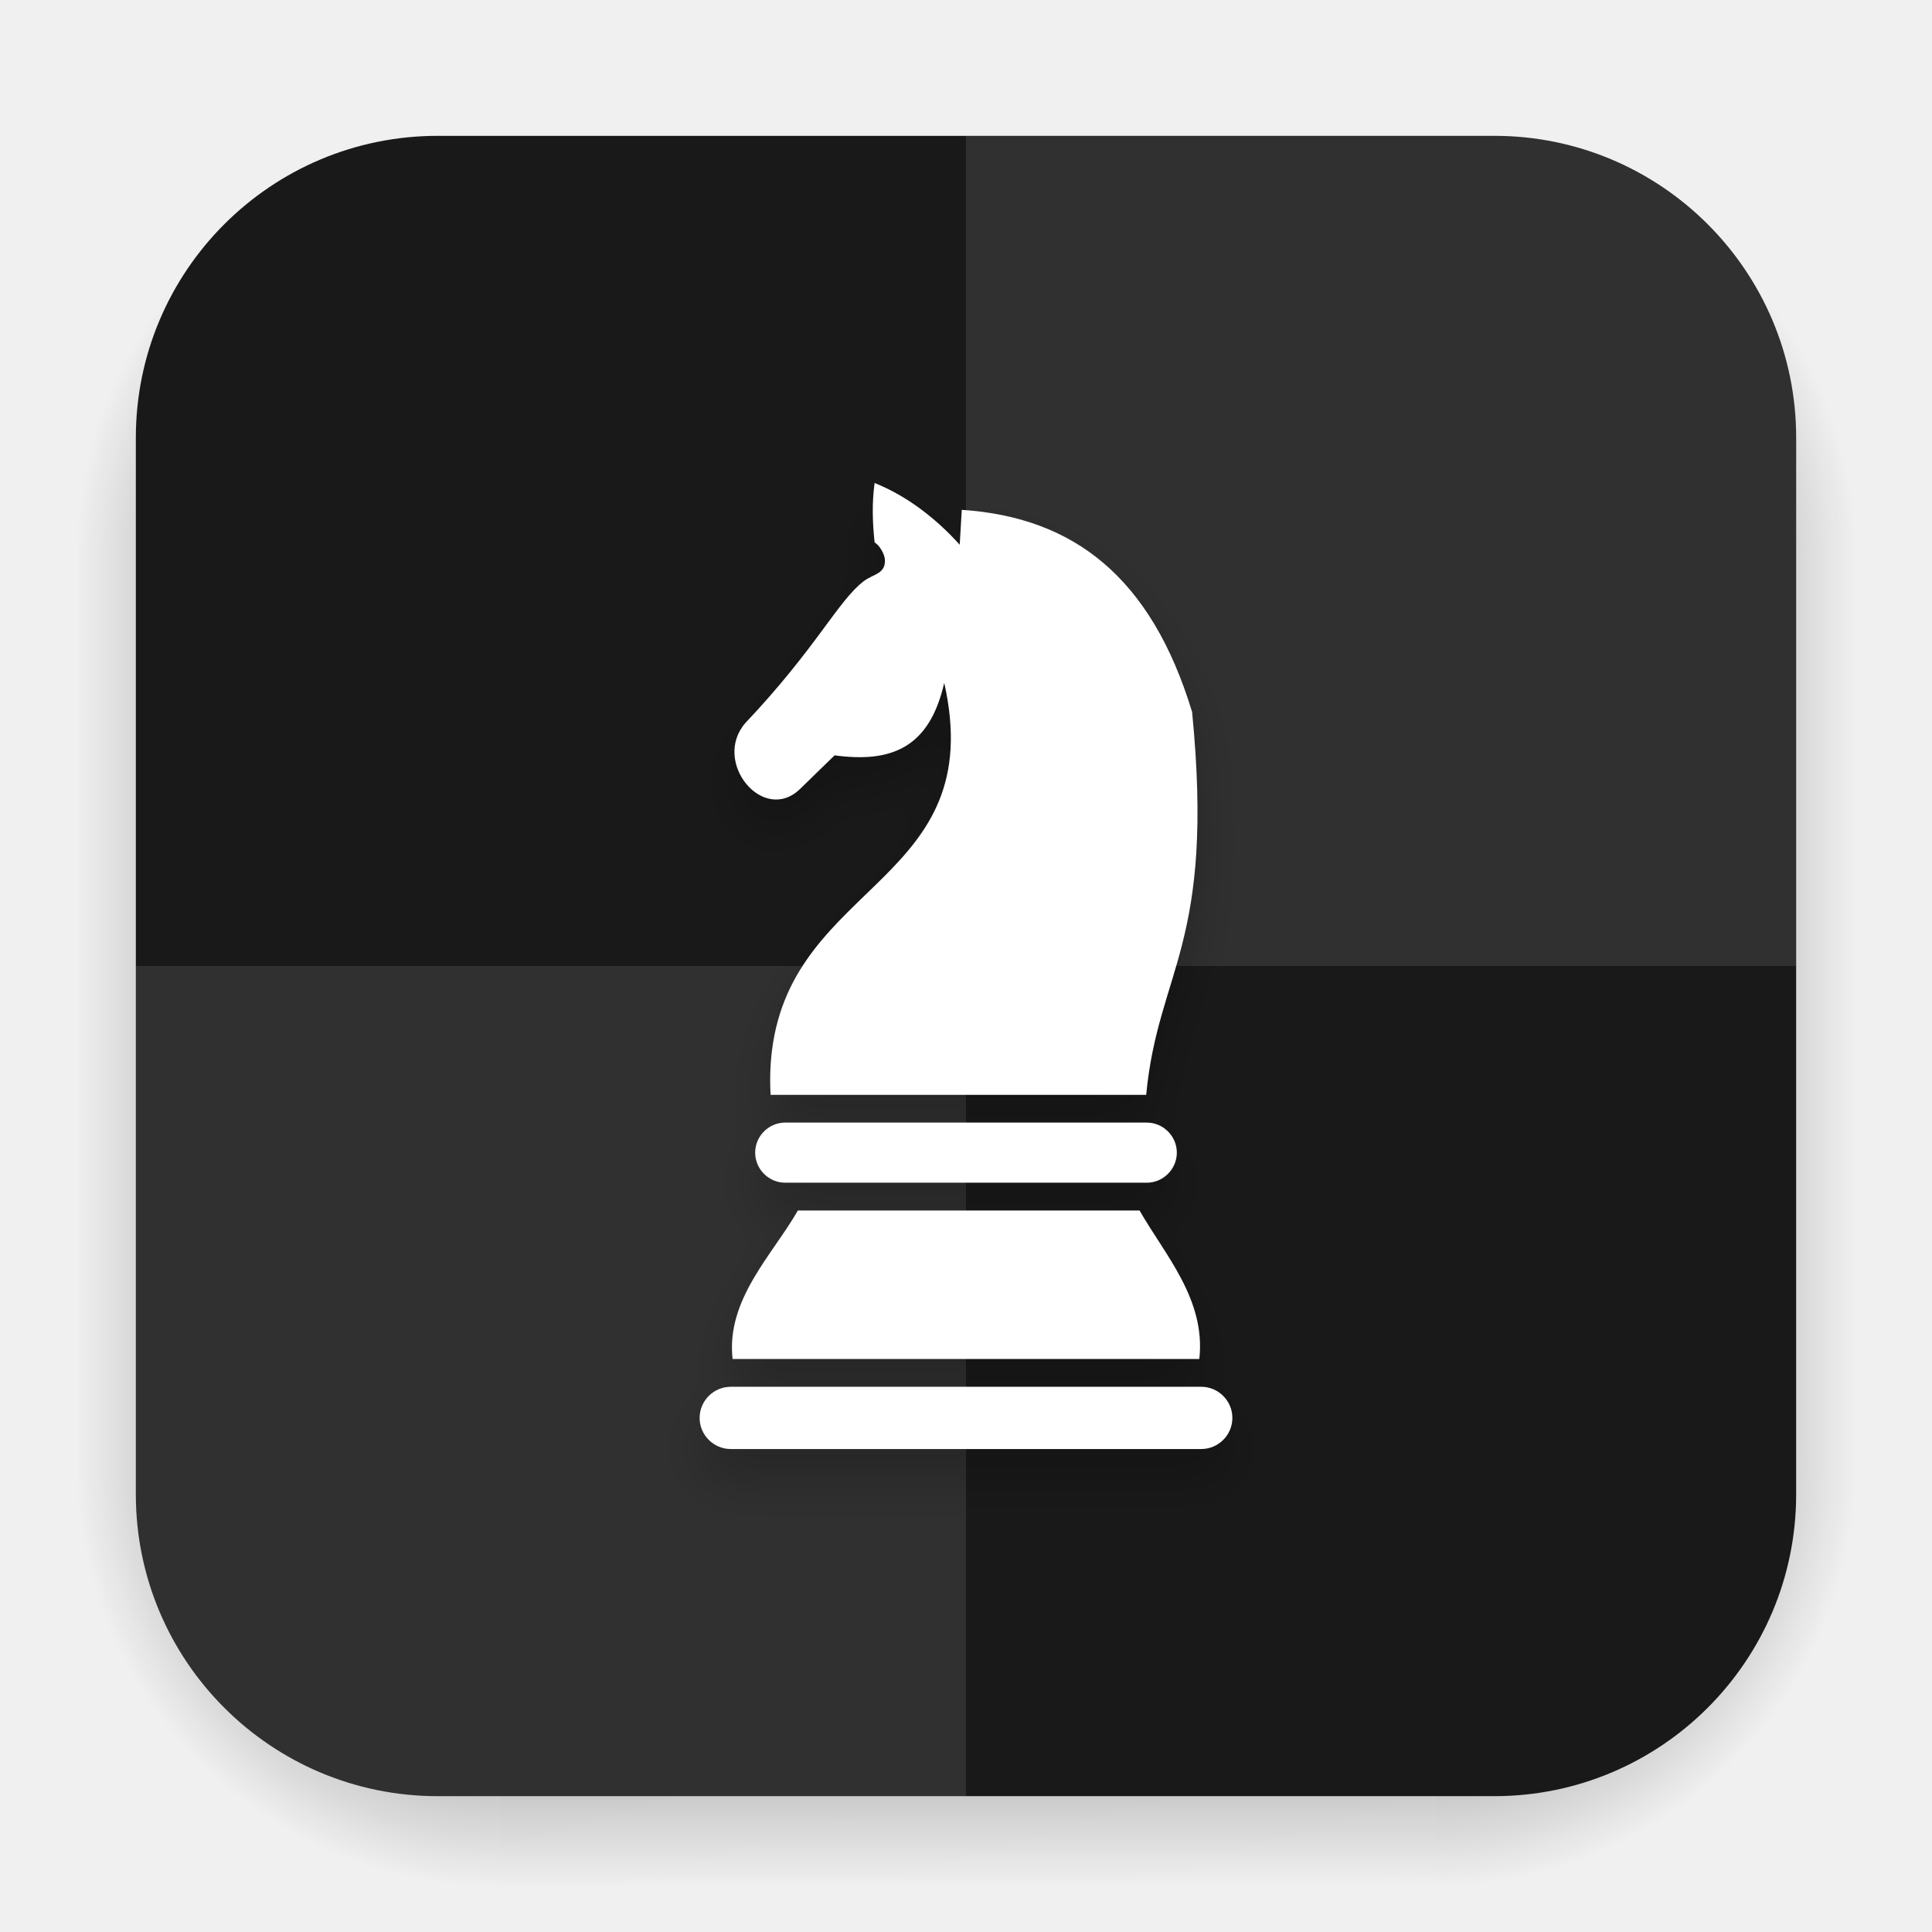
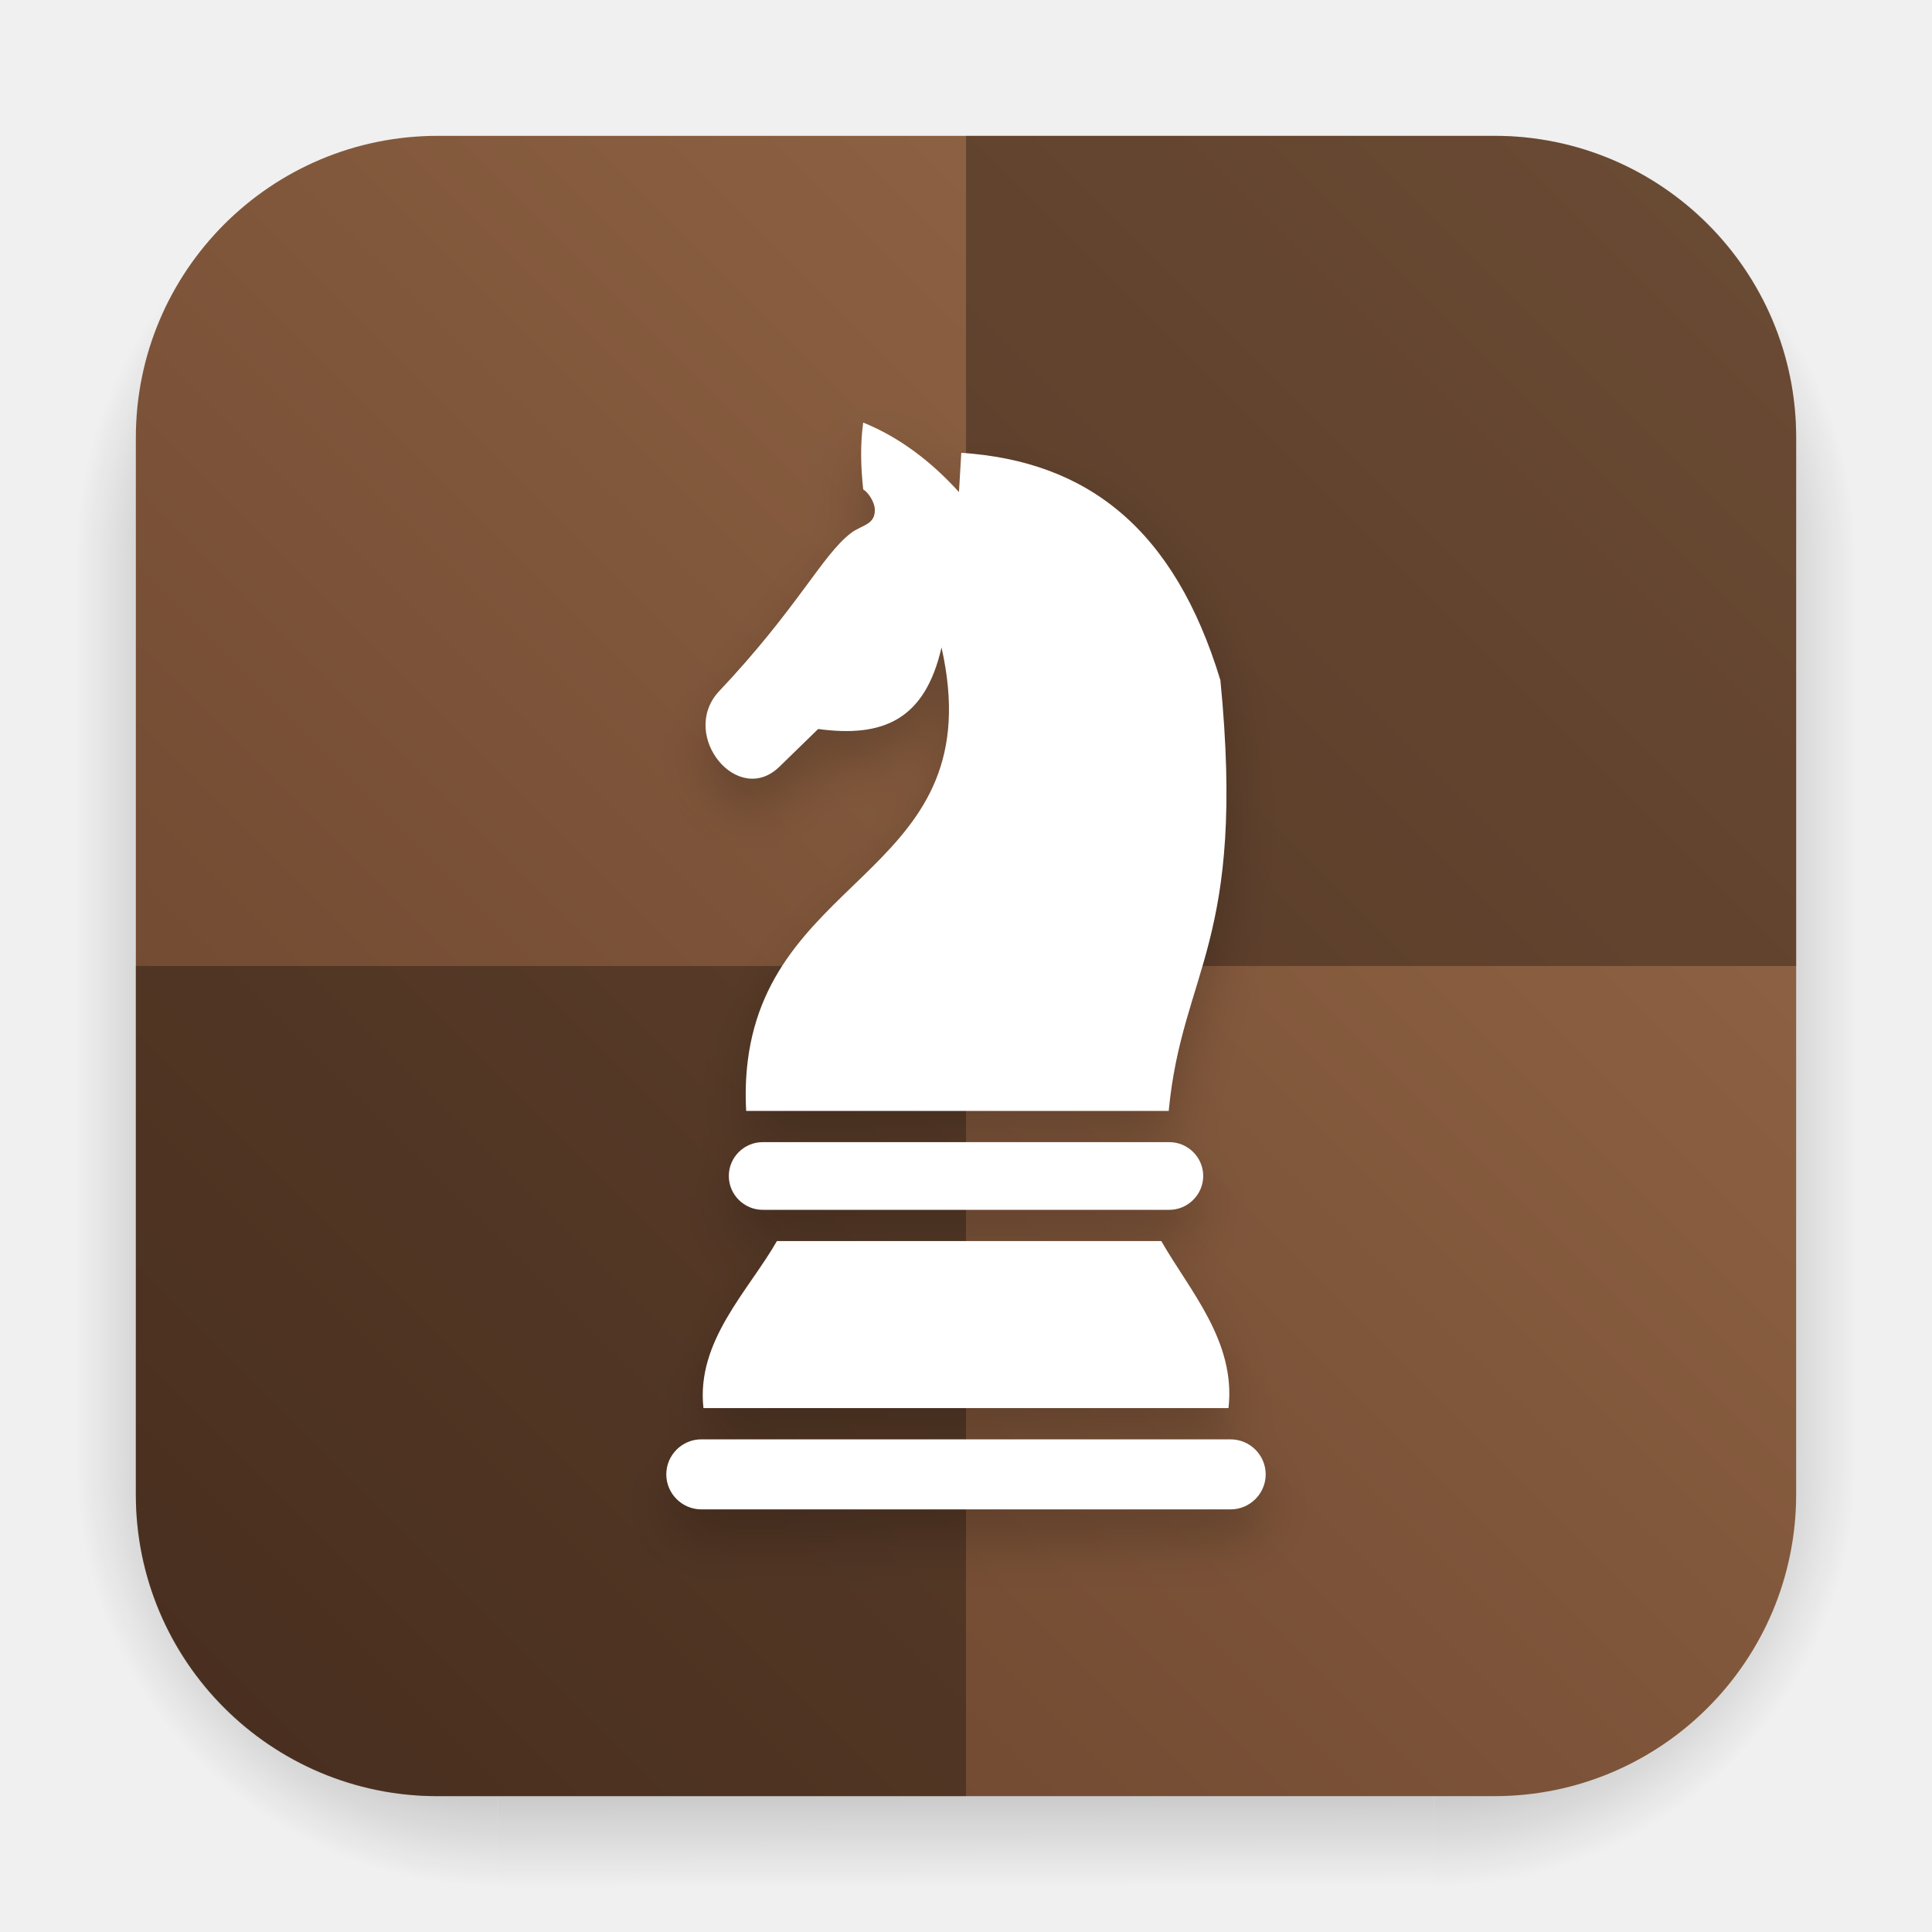
<svg xmlns="http://www.w3.org/2000/svg" width="64" height="64" version="1.1" viewBox="0 0 64 64" id="svg3" xml:space="preserve">
  <defs id="defs2">
-     <filter id="filter1057-61" x="-0.027" y="-0.027" width="1.054" height="1.054" color-interpolation-filters="sRGB">
-       <feGaussianBlur stdDeviation="0.619" id="feGaussianBlur1" />
-     </filter>
-     <linearGradient id="linearGradient1053-8" x1="-127" x2="-72" y1="60" y2="5" gradientTransform="matrix(1.000007,0,0,1.000007,131.4999,-0.5098681)" gradientUnits="userSpaceOnUse">
-       <stop stop-color="#353b44" offset="0" id="stop1" />
-       <stop stop-color="#484d56" offset="1" id="stop2" />
-     </linearGradient>
-     <filter id="filter1057-61-3" x="-0.027" y="-0.027" width="1.054" height="1.054" color-interpolation-filters="sRGB">
-       <feGaussianBlur stdDeviation="0.619" id="feGaussianBlur1-6" />
-     </filter>
-     <linearGradient id="linearGradient1053" x1="-127" x2="-72" y1="60" y2="5" gradientTransform="translate(176,47.99)" gradientUnits="userSpaceOnUse">
-       <stop stop-color="#191919" offset="0" id="stop1-3" />
-       <stop stop-color="#353b44" stop-opacity=".996" offset="1" id="stop2-6" />
-     </linearGradient>
-     <linearGradient id="a" x1="7.937" x2="7.937" y1="15.081" y2="1.852" gradientTransform="matrix(1.8897,0,0,1.8897,-50,23.016)" gradientUnits="userSpaceOnUse">
-       <stop offset="0" stop-color="#333" id="stop1-5" />
-       <stop offset="1" stop-color="#3a3a3a" id="stop2-7" />
-     </linearGradient>
-     <filter style="color-interpolation-filters:sRGB" id="filter2" x="-0.105" y="-0.058" width="1.211" height="1.116">
-       <feGaussianBlur stdDeviation="0.776" id="feGaussianBlur2" />
-     </filter>
-     <linearGradient id="linearGradient1053-2" x1="-127" x2="-72" y1="60" y2="5" gradientTransform="translate(231.99,-89.55416)" gradientUnits="userSpaceOnUse">
-       <stop stop-color="#0a0a0a" offset="0" id="stop3-3" />
-       <stop stop-color="#3a3a3a" stop-opacity=".996" offset="1" id="stop4-6" />
-     </linearGradient>
-     <linearGradient id="linearGradient1053-5" x1="-127" x2="-72" y1="60" y2="5" gradientTransform="translate(221.99,-121.5542)" gradientUnits="userSpaceOnUse">
-       <stop stop-color="#191919" offset="0" id="stop883" />
-       <stop stop-color="#353b44" stop-opacity=".996" offset="1" id="stop885" />
-     </linearGradient>
    <radialGradient id="gradient_ds_br" cx="0" cy="0" r="1" gradientUnits="userSpaceOnUse" gradientTransform="matrix(13.9984,0.00477622,-0.00477841,14.0048,47.5016,48.4952)">
      <stop offset="0.65" id="stop1" />
      <stop offset="1" stop-opacity="0" id="stop2" />
    </radialGradient>
    <linearGradient id="gradient_ds_b" x1="30.449" y1="48.5" x2="30.492" y2="62.5" gradientUnits="userSpaceOnUse">
      <stop offset="0.654" id="stop3" />
      <stop offset="1" stop-opacity="0" id="stop4" />
    </linearGradient>
    <radialGradient id="gradient_ds_bl" cx="0" cy="0" r="1" gradientUnits="userSpaceOnUse" gradientTransform="matrix(0,14,-14,0,16.5,48.5)">
      <stop offset="0.65" id="stop5" />
      <stop offset="1" stop-opacity="0" id="stop6" />
    </radialGradient>
    <linearGradient id="gradient_ds_r" x1="47.5" y1="33.5" x2="61.5" y2="33.501" gradientUnits="userSpaceOnUse">
      <stop offset="0.649" id="stop7" />
      <stop offset="1" stop-opacity="0" id="stop8" />
    </linearGradient>
    <linearGradient id="gradient_ds_l" x1="16.5" y1="33.895" x2="2.5" y2="33.895" gradientUnits="userSpaceOnUse">
      <stop offset="0.649" id="stop9" />
      <stop offset="1" stop-opacity="0" id="stop10" />
    </linearGradient>
    <radialGradient id="gradient_ds_tr" cx="0" cy="0" r="1" gradientTransform="matrix(0.00843236,-14,14.0084,0.0189842,47.4916,18.5)" gradientUnits="userSpaceOnUse">
      <stop offset="0.65" id="stop11" />
      <stop offset="1" stop-opacity="0" id="stop12" />
    </radialGradient>
    <linearGradient id="gradient_ds_t" x1="29.98" y1="18.5" x2="29.916" y2="4.5" gradientUnits="userSpaceOnUse">
      <stop offset="0.649" id="stop13" />
      <stop offset="1" stop-opacity="0" id="stop14" />
    </linearGradient>
    <radialGradient id="gradient_ds_tl" cx="0" cy="0" r="1" gradientTransform="matrix(-0.00843236,-14,-14.0084,0.0189842,16.5084,18.5)" gradientUnits="userSpaceOnUse">
      <stop offset="0.65" id="stop15" />
      <stop offset="1" stop-opacity="0" id="stop16" />
    </radialGradient>
+     <linearGradient id="linearGradient2399" gradientUnits="objectBoundingBox" x1="1" y1="0" x2="0" y2="1">
+       <stop offset="0" stop-color="#353b44" id="stop17" style="stop-color:#996b4a;stop-opacity:1;" />
+       <stop offset="1" stop-color="#292929" id="stop18" style="stop-color:#66412b;stop-opacity:1;" />
+     </linearGradient>
+     <filter style="color-interpolation-filters:sRGB" id="filter1" x="-0.105" y="-0.058" width="1.211" height="1.116">
+       <feGaussianBlur stdDeviation="0.873" id="feGaussianBlur1" />
+     </filter>
  </defs>
  <g id="ds" opacity="0.25">
    <path id="ds-br" d="m 47.5,48.5 h 14 v 14 h -14 z" fill="url(#gradient_ds_br)" style="fill:url(#gradient_ds_br)" />
    <path id="ds-b" d="m 16.5,48.5 h 31 v 14 h -31 z" fill="url(#gradient_ds_b)" style="fill:url(#gradient_ds_b)" />
    <path id="ds-bl" d="m 2.5,48.5 h 14 v 14 h -14 z" fill="url(#gradient_ds_bl)" style="fill:url(#gradient_ds_bl)" />
    <path id="ds-r" d="m 47.5,18.5 h 14 v 30 h -14 z" fill="url(#gradient_ds_r)" style="fill:url(#gradient_ds_r)" />
    <path id="ds-l" d="m 2.5,18.5 h 14 v 30 h -14 z" fill="url(#gradient_ds_l)" style="fill:url(#gradient_ds_l)" />
    <path id="ds-tr" d="m 47.5,4.5 h 14 v 14 h -14 z" fill="url(#gradient_ds_tr)" style="fill:url(#gradient_ds_tr)" />
    <path id="ds-t" d="m 16.5,4.5 h 31 v 14 h -31 z" fill="url(#gradient_ds_t)" style="fill:url(#gradient_ds_t)" />
    <path id="ds-tl" d="m 16.5,4.5 h -14 v 14 h 14 z" fill="url(#gradient_ds_tl)" style="fill:url(#gradient_ds_tl)" />
  </g>
-   <rect x="4.5" y="4.5" width="55" height="55" fill="url(#linearGradient1053-8)" stroke-linecap="round" stroke-width="2.744" id="bg" style="fill:url(#linearGradient1053-5);font-variation-settings:normal;opacity:1;vector-effect:none;fill-opacity:1;stroke-width:2.744;stroke-linecap:round;stroke-linejoin:miter;stroke-miterlimit:4;stroke-dasharray:none;stroke-dashoffset:0;stroke-opacity:1;-inkscape-stroke:none;stop-color:#000000;stop-opacity:1" rx="10" />
+   <rect x="4.5" y="4.5" width="55" height="55" stroke-linecap="round" stroke-width="2.744" id="bg" style="fill:url(#linearGradient2399);font-variation-settings:normal;opacity:1;vector-effect:none;fill-opacity:1;stroke-width:2.744;stroke-linecap:round;stroke-linejoin:miter;stroke-miterlimit:4;stroke-dasharray:none;stroke-dashoffset:0;stroke-opacity:1;-inkscape-stroke:none;stop-color:#000000;stop-opacity:1" rx="10" />
  <g id="art">
    <g id="squares" style="display:inline">
-       <path style="font-variation-settings:normal;vector-effect:none;fill:#ffffff;fill-opacity:0.1;stroke-width:0.724;stroke-linecap:butt;stroke-linejoin:miter;stroke-miterlimit:4;stroke-dasharray:none;stroke-dashoffset:0;stroke-opacity:1;-inkscape-stroke:none;paint-order:stroke fill markers" id="rect1-3" width="27.5" height="27.5" x="32" y="4.5" d="M 32,4.5 H 49.522 A 9.978,9.978 45 0 1 59.5,14.478 V 32 H 32 Z" />
-       <path style="font-variation-settings:normal;vector-effect:none;fill:#ffffff;fill-opacity:0.1;stroke-width:0.724;stroke-linecap:butt;stroke-linejoin:miter;stroke-miterlimit:4;stroke-dasharray:none;stroke-dashoffset:0;stroke-opacity:1;-inkscape-stroke:none;paint-order:stroke fill markers" id="rect1-3-2" width="27.5" height="27.5" x="32" y="4.5" transform="rotate(180,32,32)" d="M 32,4.5 H 49.522 A 9.978,9.978 45 0 1 59.5,14.478 V 32 H 32 Z" />
+       <path style="font-variation-settings:normal;vector-effect:none;fill:#000000;fill-opacity:0.3;stroke-width:0.724;stroke-linecap:butt;stroke-linejoin:miter;stroke-miterlimit:4;stroke-dasharray:none;stroke-dashoffset:0;stroke-opacity:1;-inkscape-stroke:none;paint-order:stroke fill markers" id="rect1-3" width="27.5" height="27.5" x="32" y="4.5" d="M 32,4.5 H 49.522 A 9.978,9.978 45 0 1 59.5,14.478 V 32 H 32 Z" />
+       <path style="font-variation-settings:normal;vector-effect:none;fill:#000000;fill-opacity:0.3;stroke-width:0.724;stroke-linecap:butt;stroke-linejoin:miter;stroke-miterlimit:4;stroke-dasharray:none;stroke-dashoffset:0;stroke-opacity:1;-inkscape-stroke:none;paint-order:stroke fill markers" id="rect1-3-2" width="27.5" height="27.5" x="32" y="4.5" transform="rotate(180,32,32)" d="M 32,4.5 H 49.522 A 9.978,9.978 45 0 1 59.5,14.478 V 32 H 32 Z" />
    </g>
-     <path d="M 37.97,37.267 H 25.527 c -0.028,-0.508 -0.013,-0.996 0.045,-1.465 0.695,-5.61 7.191,-5.587 5.707,-12.182 -0.491,2.149 -1.742,2.657 -3.632,2.401 l -1.142,1.111 c -1.22,1.188 -2.935,-0.901 -1.81,-2.187 2.349,-2.483 3.062,-4.038 3.914,-4.691 0.325,-0.248 0.725,-0.237 0.705,-0.709 -0.009,-0.2 -0.186,-0.489 -0.341,-0.577 -0.071,-0.656 -0.092,-1.313 0,-1.969 1.063,0.426 2.018,1.158 2.819,2.045 l 0.068,-1.156 c 3.711,0.247 6.273,2.229 7.63,6.696 0.76,7.746 -1.123,8.519 -1.521,12.682 z m -11.958,0.919 h 11.976 c 0.548,0 0.996,0.451 0.996,0.996 0,0.546 -0.451,0.996 -0.996,0.996 H 26.012 c -0.546,0 -0.996,-0.448 -0.996,-0.996 0,-0.548 0.448,-0.996 0.996,-0.996 z m -1.806,8.752 h 15.587 c 0.567,0 1.031,0.464 1.031,1.031 0,0.567 -0.464,1.031 -1.031,1.031 H 24.207 c -0.567,0 -1.031,-0.464 -1.031,-1.031 0,-0.567 0.464,-1.031 1.031,-1.031 z m 13.544,-5.839 c 0.835,1.464 2.2,2.947 1.979,4.918 H 24.268 c -0.222,-1.971 1.328,-3.454 2.162,-4.918 z" id="path1-1" style="clip-rule:evenodd;opacity:0.2;fill:#000000;fill-opacity:1;fill-rule:evenodd;stroke-width:0.063;filter:url(#filter2);image-rendering:optimizeQuality;shape-rendering:geometricPrecision;text-rendering:geometricPrecision" />
-     <path d="M 37.97,36.268 H 25.527 c -0.028,-0.508 -0.013,-0.996 0.045,-1.465 0.695,-5.61 7.191,-5.587 5.707,-12.182 -0.491,2.149 -1.742,2.657 -3.632,2.401 l -1.142,1.111 c -1.22,1.188 -2.935,-0.901 -1.81,-2.187 2.349,-2.483 3.062,-4.038 3.914,-4.691 0.325,-0.248 0.725,-0.237 0.705,-0.709 -0.009,-0.2 -0.186,-0.489 -0.341,-0.577 -0.071,-0.656 -0.092,-1.313 0,-1.969 1.063,0.426 2.018,1.158 2.819,2.045 l 0.068,-1.156 c 3.711,0.247 6.273,2.229 7.63,6.696 0.76,7.746 -1.123,8.519 -1.521,12.682 z m -11.958,0.919 h 11.976 c 0.548,0 0.996,0.451 0.996,0.996 0,0.546 -0.451,0.996 -0.996,0.996 H 26.012 c -0.546,0 -0.996,-0.448 -0.996,-0.996 0,-0.548 0.448,-0.996 0.996,-0.996 z m -1.806,8.752 h 15.587 c 0.567,0 1.031,0.464 1.031,1.031 0,0.567 -0.464,1.031 -1.031,1.031 H 24.207 c -0.567,0 -1.031,-0.464 -1.031,-1.031 0,-0.567 0.464,-1.031 1.031,-1.031 z m 13.544,-5.839 c 0.835,1.464 2.2,2.947 1.979,4.918 H 24.268 c -0.222,-1.971 1.328,-3.454 2.162,-4.918 z" id="path1" style="clip-rule:evenodd;fill:#ffffff;fill-opacity:1;fill-rule:evenodd;stroke-width:0.063;image-rendering:optimizeQuality;shape-rendering:geometricPrecision;text-rendering:geometricPrecision" />
+     <path d="M 38.716,37.801 H 24.718 c -0.031,-0.571 -0.015,-1.12 0.051,-1.648 0.782,-6.311 8.09,-6.285 6.42,-13.705 -0.553,2.418 -1.959,2.989 -4.086,2.701 l -1.284,1.25 c -1.373,1.336 -3.301,-1.013 -2.036,-2.46 2.643,-2.794 3.444,-4.543 4.403,-5.278 0.365,-0.28 0.815,-0.267 0.793,-0.798 -0.01,-0.225 -0.209,-0.55 -0.384,-0.649 -0.08,-0.739 -0.103,-1.477 0,-2.215 1.195,0.479 2.27,1.303 3.172,2.301 l 0.077,-1.3 c 4.174,0.277 7.057,2.507 8.583,7.533 0.855,8.714 -1.263,9.584 -1.712,14.267 z m -13.452,1.034 h 13.473 c 0.617,0 1.121,0.507 1.121,1.121 0,0.614 -0.507,1.121 -1.121,1.121 H 25.264 c -0.614,0 -1.121,-0.504 -1.121,-1.121 0,-0.617 0.504,-1.121 1.121,-1.121 z m -2.031,9.846 h 17.535 c 0.638,0 1.16,0.522 1.16,1.16 C 41.927,50.478 41.406,51 40.768,51 H 23.232 c -0.638,0 -1.16,-0.522 -1.16,-1.16 0,-0.638 0.522,-1.16 1.16,-1.16 z m 15.237,-6.569 c 0.939,1.647 2.475,3.315 2.226,5.533 h -17.393 c -0.249,-2.218 1.494,-3.886 2.433,-5.533 z" id="path1-7" style="clip-rule:evenodd;display:inline;fill:#000000;fill-opacity:1;fill-rule:evenodd;stroke-width:0.07;image-rendering:optimizeQuality;shape-rendering:geometricPrecision;text-rendering:geometricPrecision;filter:url(#filter1);opacity:0.2" />
+     <path d="M 38.716,36.801 H 24.718 c -0.031,-0.571 -0.015,-1.12 0.051,-1.648 0.782,-6.311 8.09,-6.285 6.42,-13.705 -0.553,2.418 -1.959,2.989 -4.086,2.701 l -1.284,1.25 c -1.373,1.336 -3.301,-1.013 -2.036,-2.46 2.643,-2.794 3.444,-4.543 4.403,-5.278 0.365,-0.28 0.815,-0.267 0.793,-0.798 -0.01,-0.225 -0.209,-0.55 -0.384,-0.649 -0.08,-0.739 -0.103,-1.477 0,-2.215 1.195,0.479 2.27,1.303 3.172,2.301 l 0.077,-1.3 c 4.174,0.277 7.057,2.507 8.583,7.533 0.855,8.714 -1.263,9.584 -1.712,14.267 z m -13.452,1.034 h 13.473 c 0.617,0 1.121,0.507 1.121,1.121 0,0.614 -0.507,1.121 -1.121,1.121 H 25.264 c -0.614,0 -1.121,-0.504 -1.121,-1.121 0,-0.617 0.504,-1.121 1.121,-1.121 z m -2.031,9.846 h 17.535 c 0.638,0 1.16,0.522 1.16,1.16 C 41.927,49.478 41.406,50 40.768,50 H 23.232 c -0.638,0 -1.16,-0.522 -1.16,-1.16 0,-0.638 0.522,-1.16 1.16,-1.16 z m 15.237,-6.569 c 0.939,1.647 2.475,3.315 2.226,5.533 h -17.393 c -0.249,-2.218 1.494,-3.886 2.433,-5.533 z" id="path1" style="clip-rule:evenodd;display:inline;fill:#ffffff;fill-opacity:1;fill-rule:evenodd;stroke-width:0.07;image-rendering:optimizeQuality;shape-rendering:geometricPrecision;text-rendering:geometricPrecision" />
  </g>
</svg>
